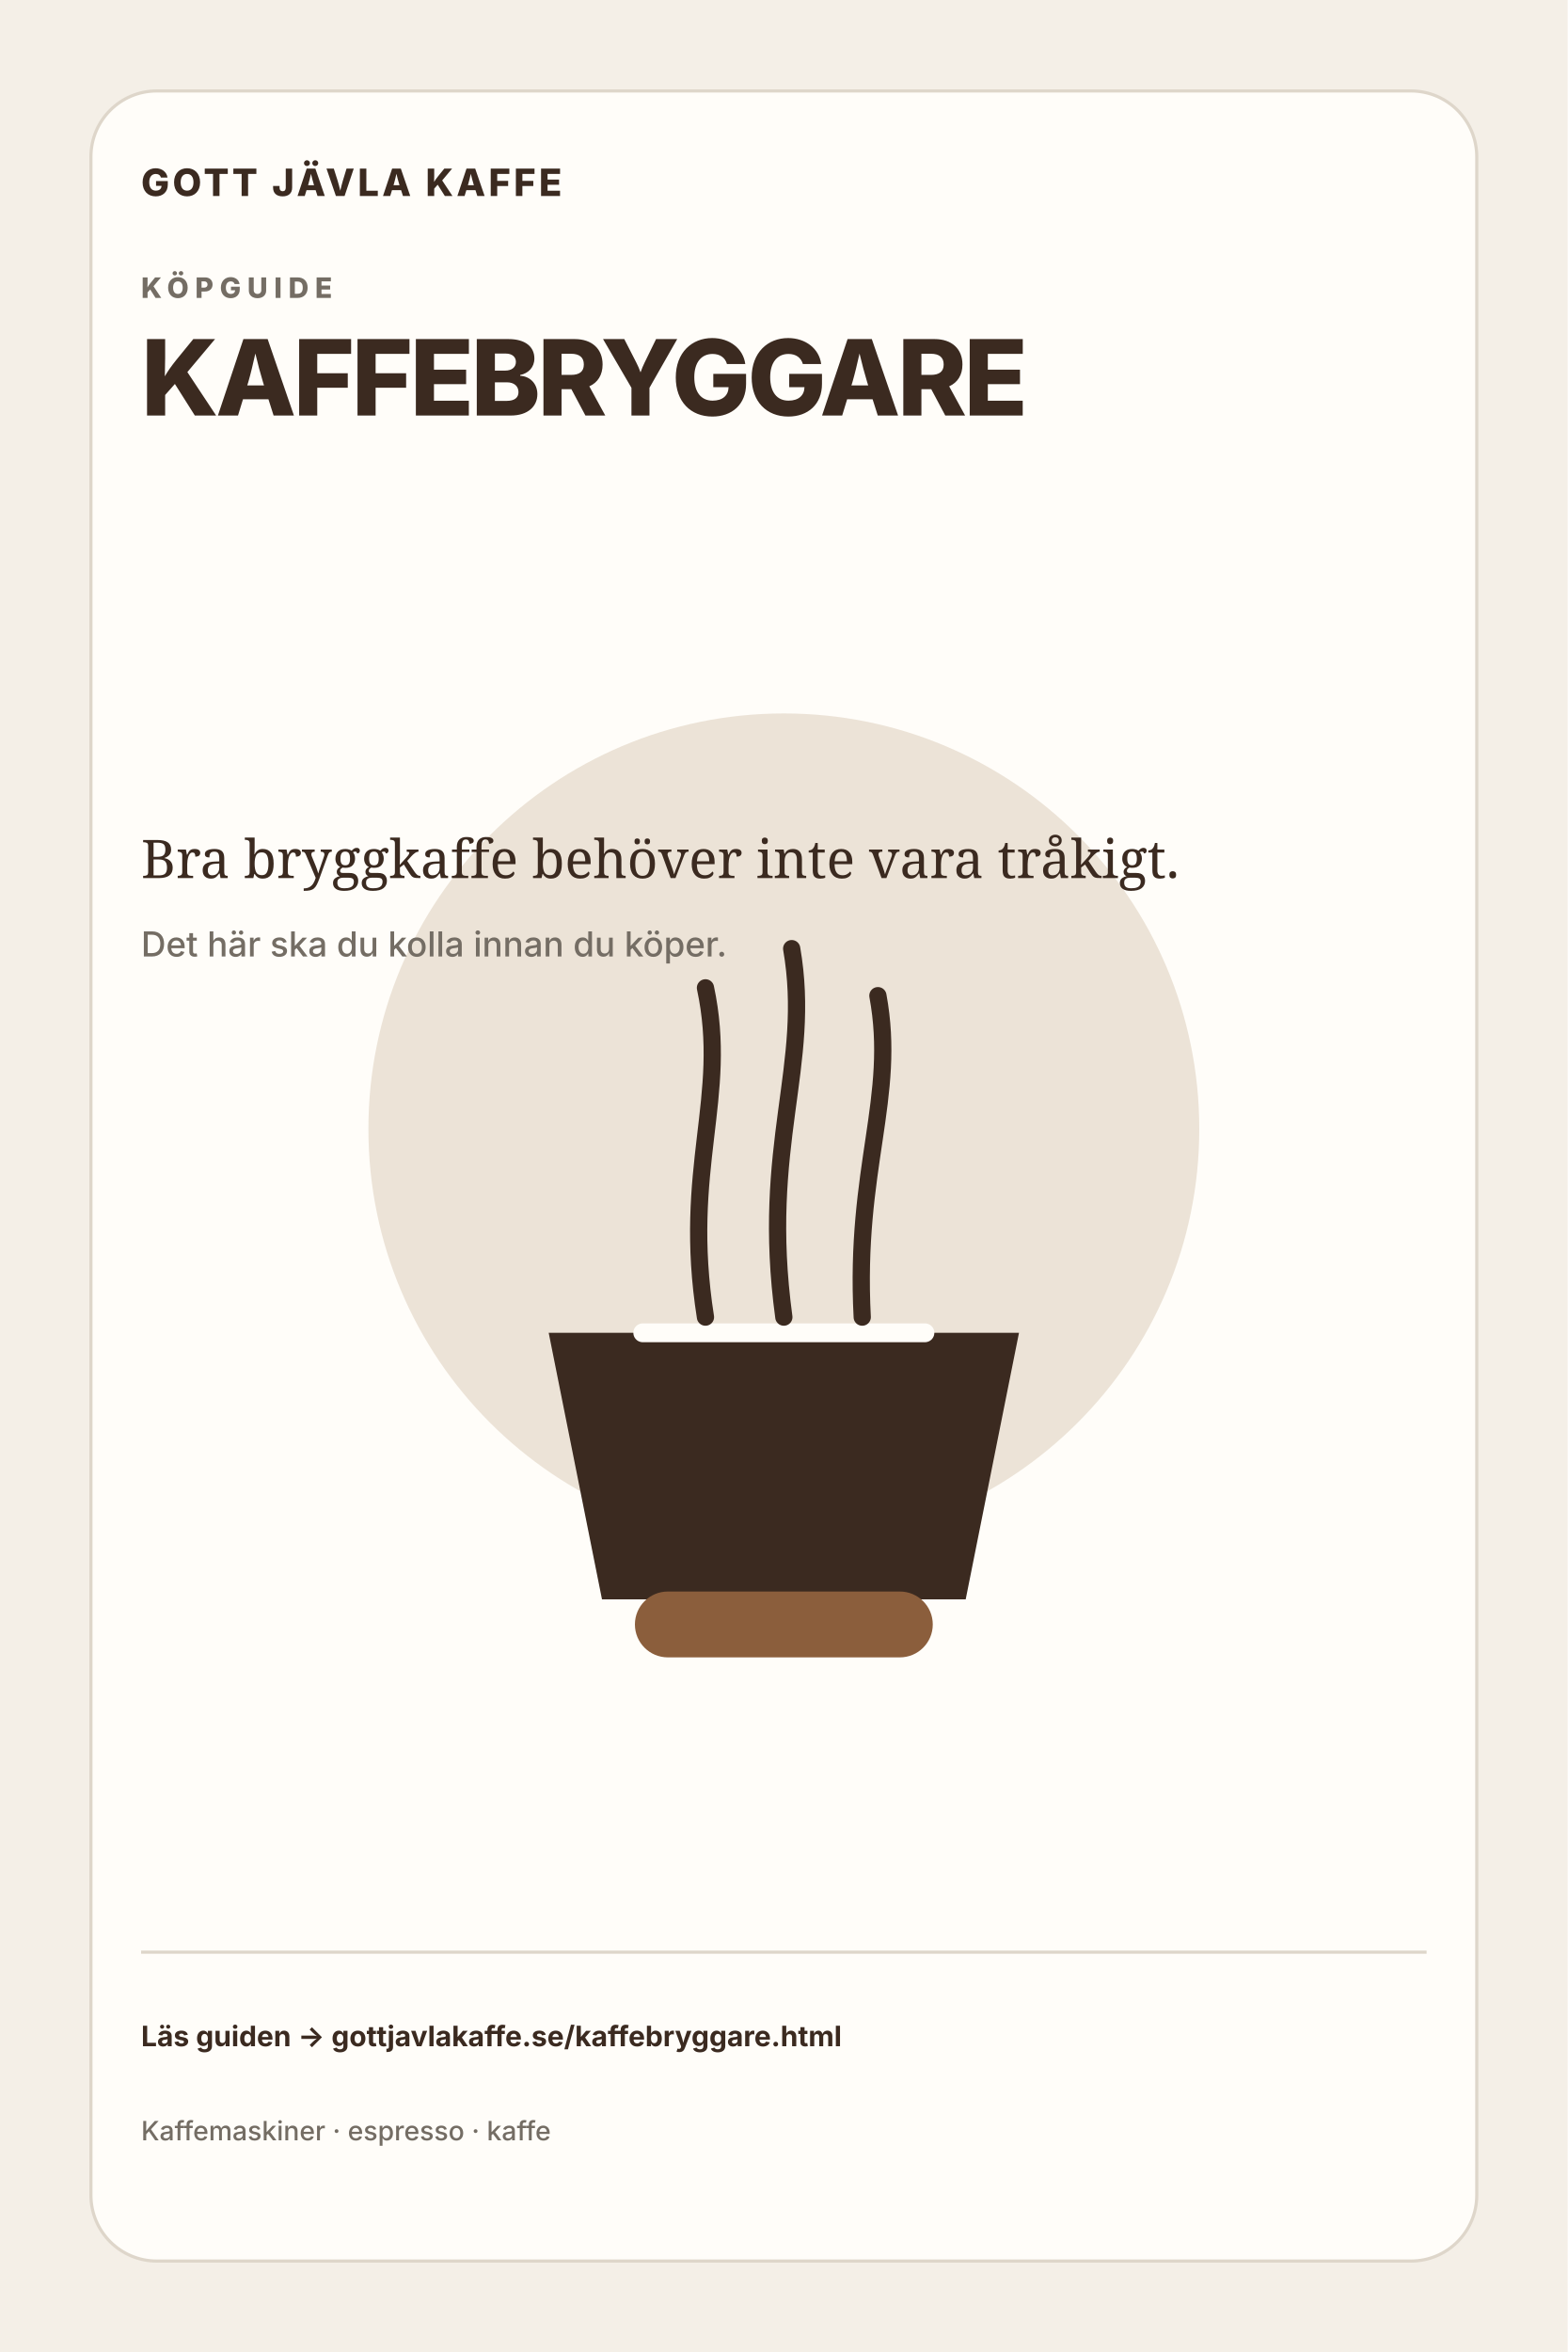
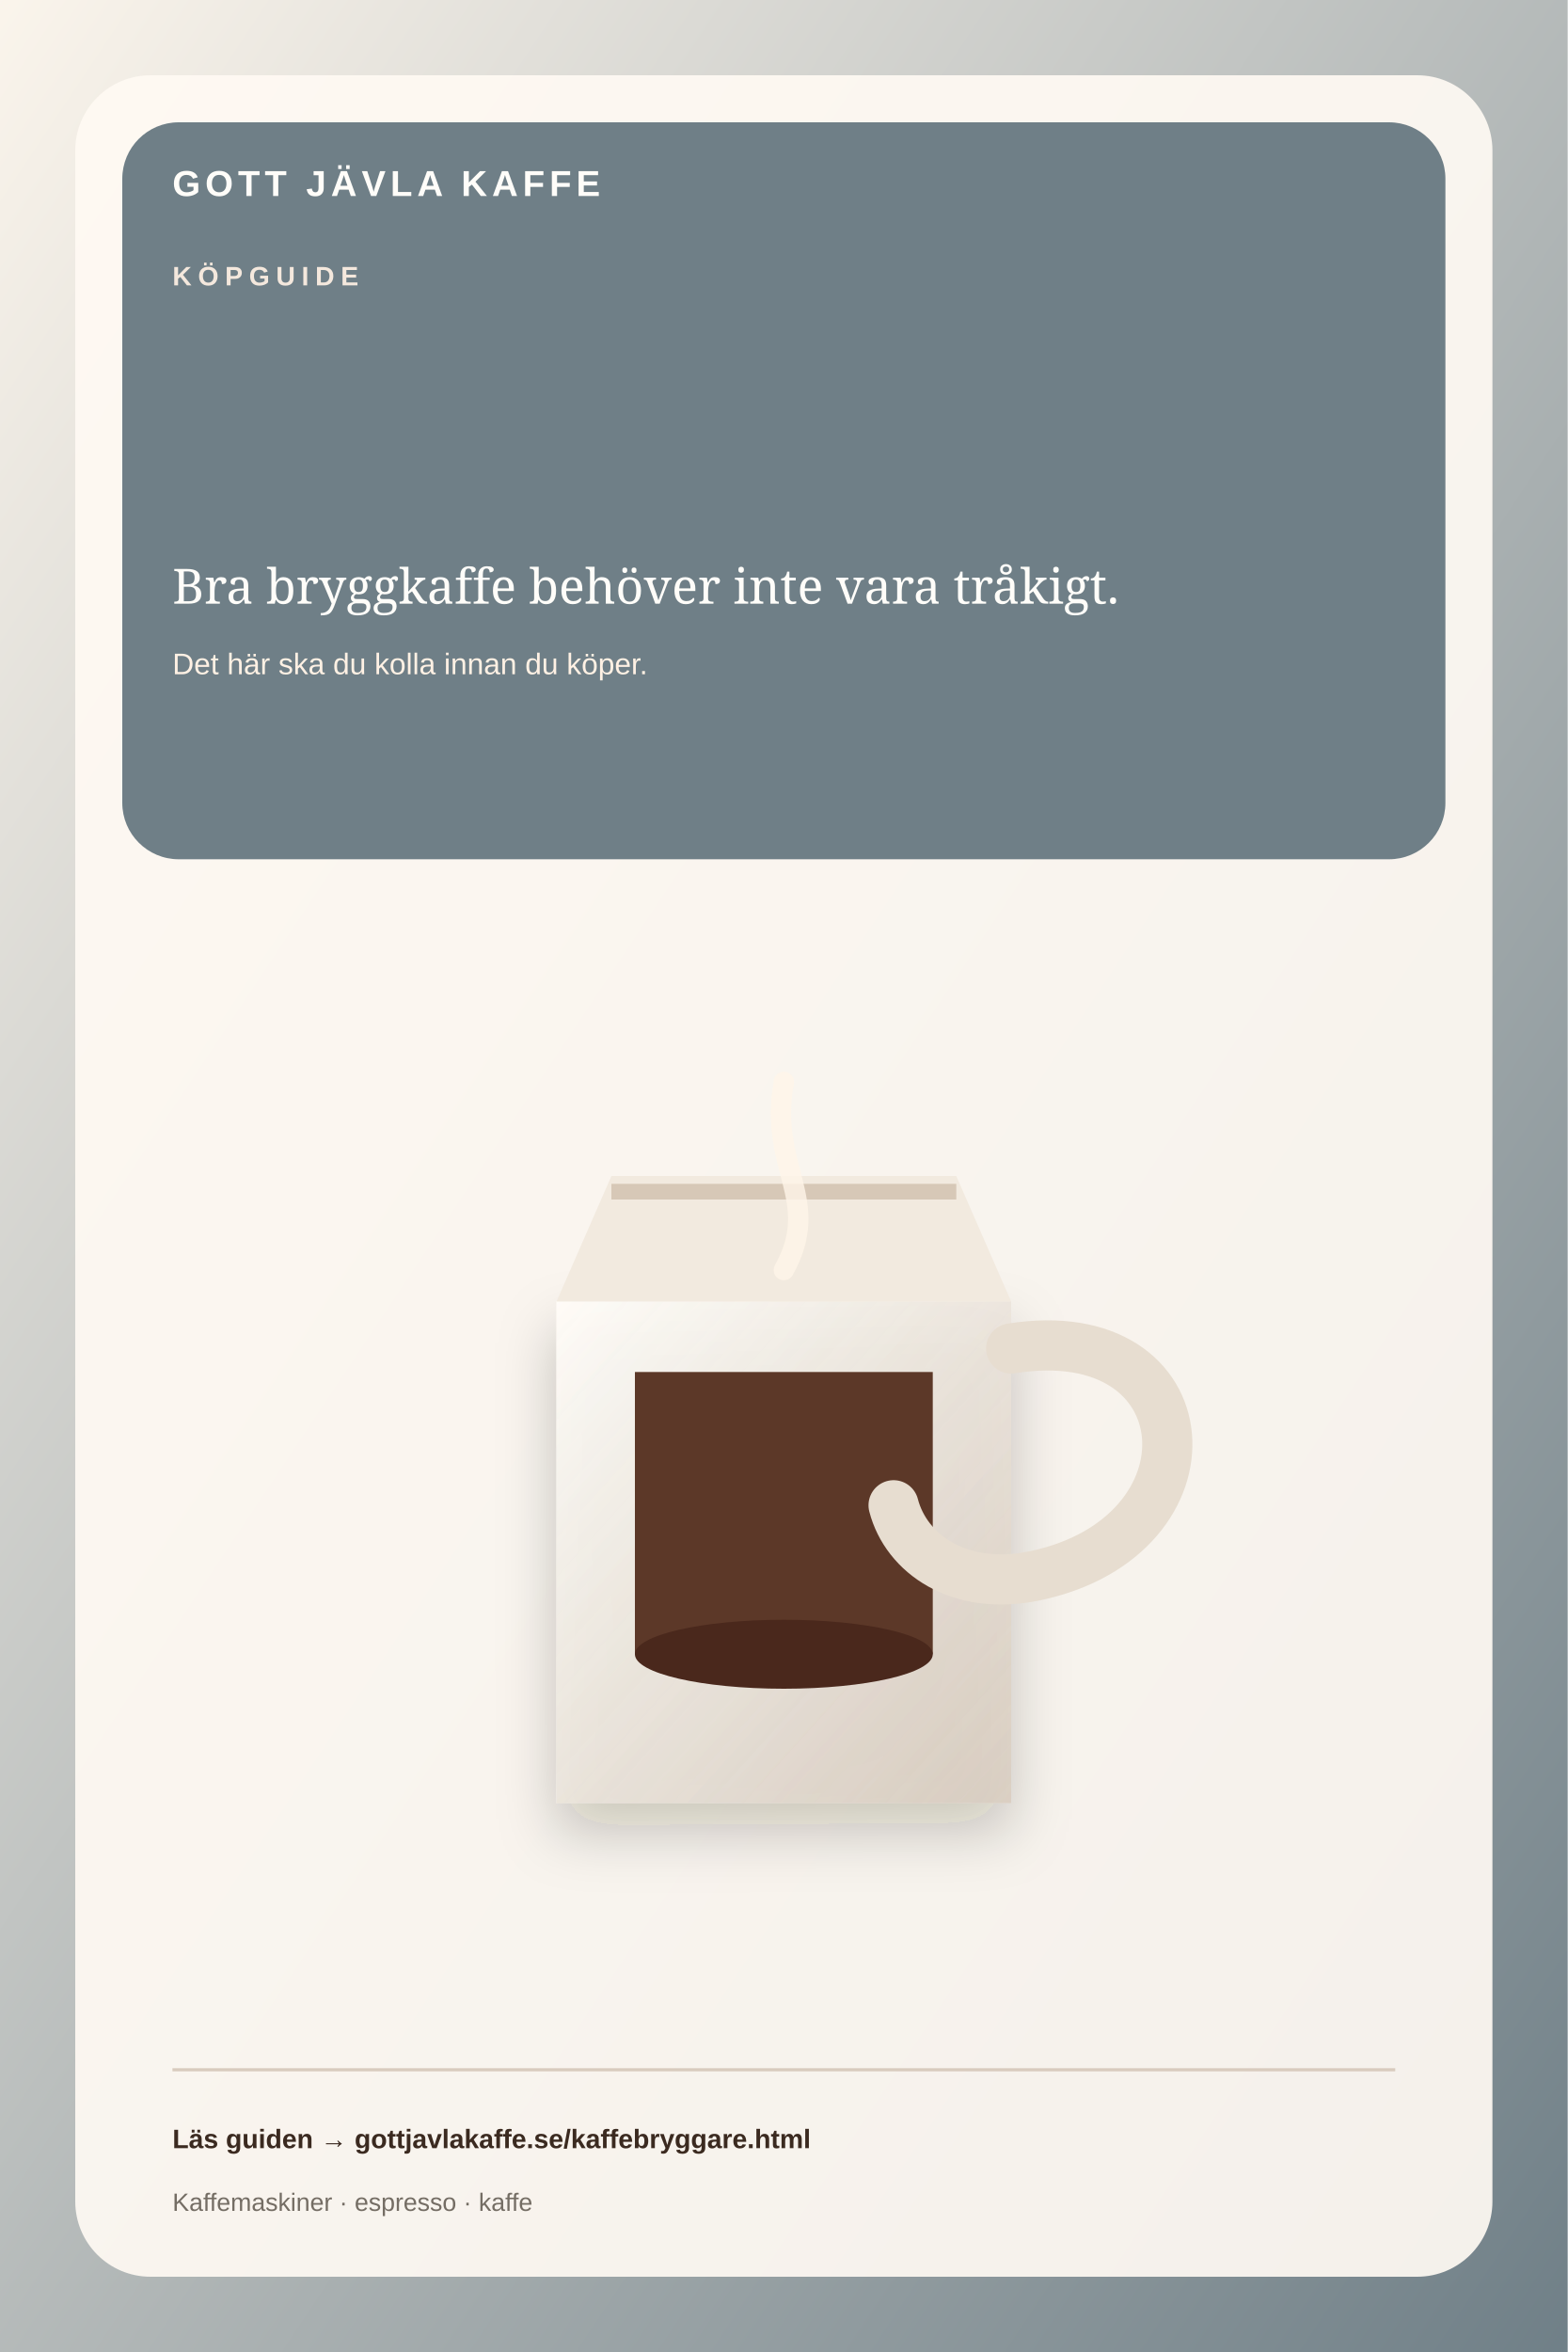
<svg xmlns="http://www.w3.org/2000/svg" width="1000" height="1500" viewBox="0 0 1000 1500">
-   <rect width="1000" height="1500" fill="#f4efe7" />
-   <rect x="58" y="58" width="884" height="1384" rx="42" fill="#fffdf9" stroke="#ded6ca" stroke-width="2" />
-   <circle cx="500" cy="720" r="265" fill="#ece3d7" />
-   <path d="M350 850h300l-34 170H384z" fill="#3b2a20" />
-   <rect x="405" y="1015" width="190" height="42" rx="21" fill="#8b5e3c" />
-   <path d="M410 850h180" stroke="#fffdf9" stroke-width="12" stroke-linecap="round" />
-   <path d="M450 840c-15-95 15-140 0-210M500 840c-15-110 18-160 5-235M550 840c-5-95 22-140 10-205" fill="none" stroke="#3b2a20" stroke-width="11" stroke-linecap="round" />
-   <text x="90" y="125" class="brand">GOTT JÄVLA KAFFE</text>
-   <text x="90" y="190" class="eyebrow">KÖPGUIDE</text>
-   <text x="90" y="265" class="title">KAFFEBRYGGARE</text>
-   <text x="90" y="560" class="sub">Bra bryggkaffe behöver inte vara tråkigt.</text>
-   <text x="90" y="610" class="detail">Det här ska du kolla innan du köper.</text>
-   <line x1="90" y1="1245" x2="910" y2="1245" stroke="#ded6ca" stroke-width="2" />
-   <text x="90" y="1305" class="footer">Läs guiden → gottjavlakaffe.se/kaffebryggare.html</text>
-   <text x="90" y="1365" class="tiny">Kaffemaskiner · espresso · kaffe</text>
+   <defs>
+     <linearGradient id="bg" x1="0" y1="0" x2="1" y2="1">
+       <stop offset="0" stop-color="#fbf5ec" />
+       <stop offset="1" stop-color="#6f7f87" />
+     </linearGradient>
+     <linearGradient id="cup" x1="0" y1="0" x2="1" y2="1">
+       <stop stop-color="#fffdf9" />
+       <stop offset="1" stop-color="#d8c8b6" />
+     </linearGradient>
+     <radialGradient id="crema">
+       <stop stop-color="#e8c99e" />
+       <stop offset=".7" stop-color="#bd7d4d" />
+       <stop offset="1" stop-color="#6b3524" />
+     </radialGradient>
+     <linearGradient id="machine" x1="0" y1="0" x2="1" y2="1">
+       <stop stop-color="#50463f" />
+       <stop offset=".5" stop-color="#26221f" />
+       <stop offset="1" stop-color="#74685f" />
+     </linearGradient>
+     <linearGradient id="carafe" x1="0" y1="0" x2="1" y2="1">
+       <stop stop-color="#fffdf9" stop-opacity=".9" />
+       <stop offset="1" stop-color="#d5c9bb" stop-opacity=".8" />
+     </linearGradient>
+     <filter id="shadow" x="-30%" y="-30%" width="160%" height="160%">
+       <feDropShadow dx="0" dy="18" stdDeviation="18" flood-color="#251912" flood-opacity=".25" />
+     </filter>
+   </defs>
+   <rect width="1000" height="1500" fill="url(#bg)" />
+   <rect x="48" y="48" width="904" height="1404" rx="48" fill="#fffaf3" fill-opacity=".92" />
+   <rect x="78" y="78" width="844" height="470" rx="36" fill="#6f7f87" />
+   <text x="110" y="125" class="brand">GOTT JÄVLA KAFFE</text>
+   <text x="110" y="182" class="eyebrow">KÖPGUIDE</text>
+   <text x="110" y="285" class="title" />
+   <text x="110" y="385" class="sub">Bra bryggkaffe behöver inte vara tråkigt.</text>
+   <text x="110" y="430" class="detail">Det här ska du kolla innan du köper.</text>
+   <g>
+     <path d="M355 830h290v320H355z" fill="url(#carafe)" filter="url(#shadow)" />
+     <path d="M355 830h290l-35-80H390z" fill="#f2eadf" />
+     <path d="M390 760h220" stroke="#d7c8b7" stroke-width="10" />
+     <path d="M405 875h190v180H405z" fill="#5c3828" />
+     <ellipse cx="500" cy="1055" rx="95" ry="22" fill="#4a281c" />
+     <path d="M645 860c125-20 135 120 15 145-48 10-82-14-90-45" fill="none" stroke="#e7ddd0" stroke-width="32" stroke-linecap="round" />
+     <path d="M500 690c-10 55 25 75 0 120" fill="none" stroke="#fff5e8" stroke-width="13" stroke-linecap="round" opacity=".8" />
+   </g>
+   <path d="M110 1320h780" stroke="#d8cbbd" stroke-width="2" />
+   <text x="110" y="1370" class="footer">Läs guiden → gottjavlakaffe.se/kaffebryggare.html</text>
+   <text x="110" y="1410" class="tiny">Kaffemaskiner · espresso · kaffe</text>
  <style>
- .brand{font:800 24px Inter,Arial,sans-serif;letter-spacing:2px;fill:#3b2a20}
- .eyebrow{font:800 18px Inter,Arial,sans-serif;letter-spacing:4px;fill:#746d64}
- .title{font:800 67px Inter,Arial,sans-serif;letter-spacing:-2px;fill:#3b2a20}
- .sub{font:400 34px Georgia,serif;fill:#3b2a20}
- .detail{font:500 22px Inter,Arial,sans-serif;fill:#746d64}
- .footer{font:700 18px Inter,Arial,sans-serif;fill:#3b2a20}
- .tiny{font:500 17px Inter,Arial,sans-serif;fill:#746d64}
+ .brand{font:800 23px Arial,sans-serif;letter-spacing:3px;fill:#fffdf9}
+ .eyebrow{font:800 17px Arial,sans-serif;letter-spacing:4px;fill:#fff1e4;opacity:.92}
+ .title{font:900 67px Arial,sans-serif;letter-spacing:-2px;fill:#fffdf9}
+ .sub{font:400 31px Georgia,serif;fill:#fffdf9}
+ .detail{font:500 19px Arial,sans-serif;fill:#fff1e4}
+ .footer{font:700 17px Arial,sans-serif;fill:#3b2a20}
+ .tiny{font:500 16px Arial,sans-serif;fill:#746d64}
</style>
</svg>
